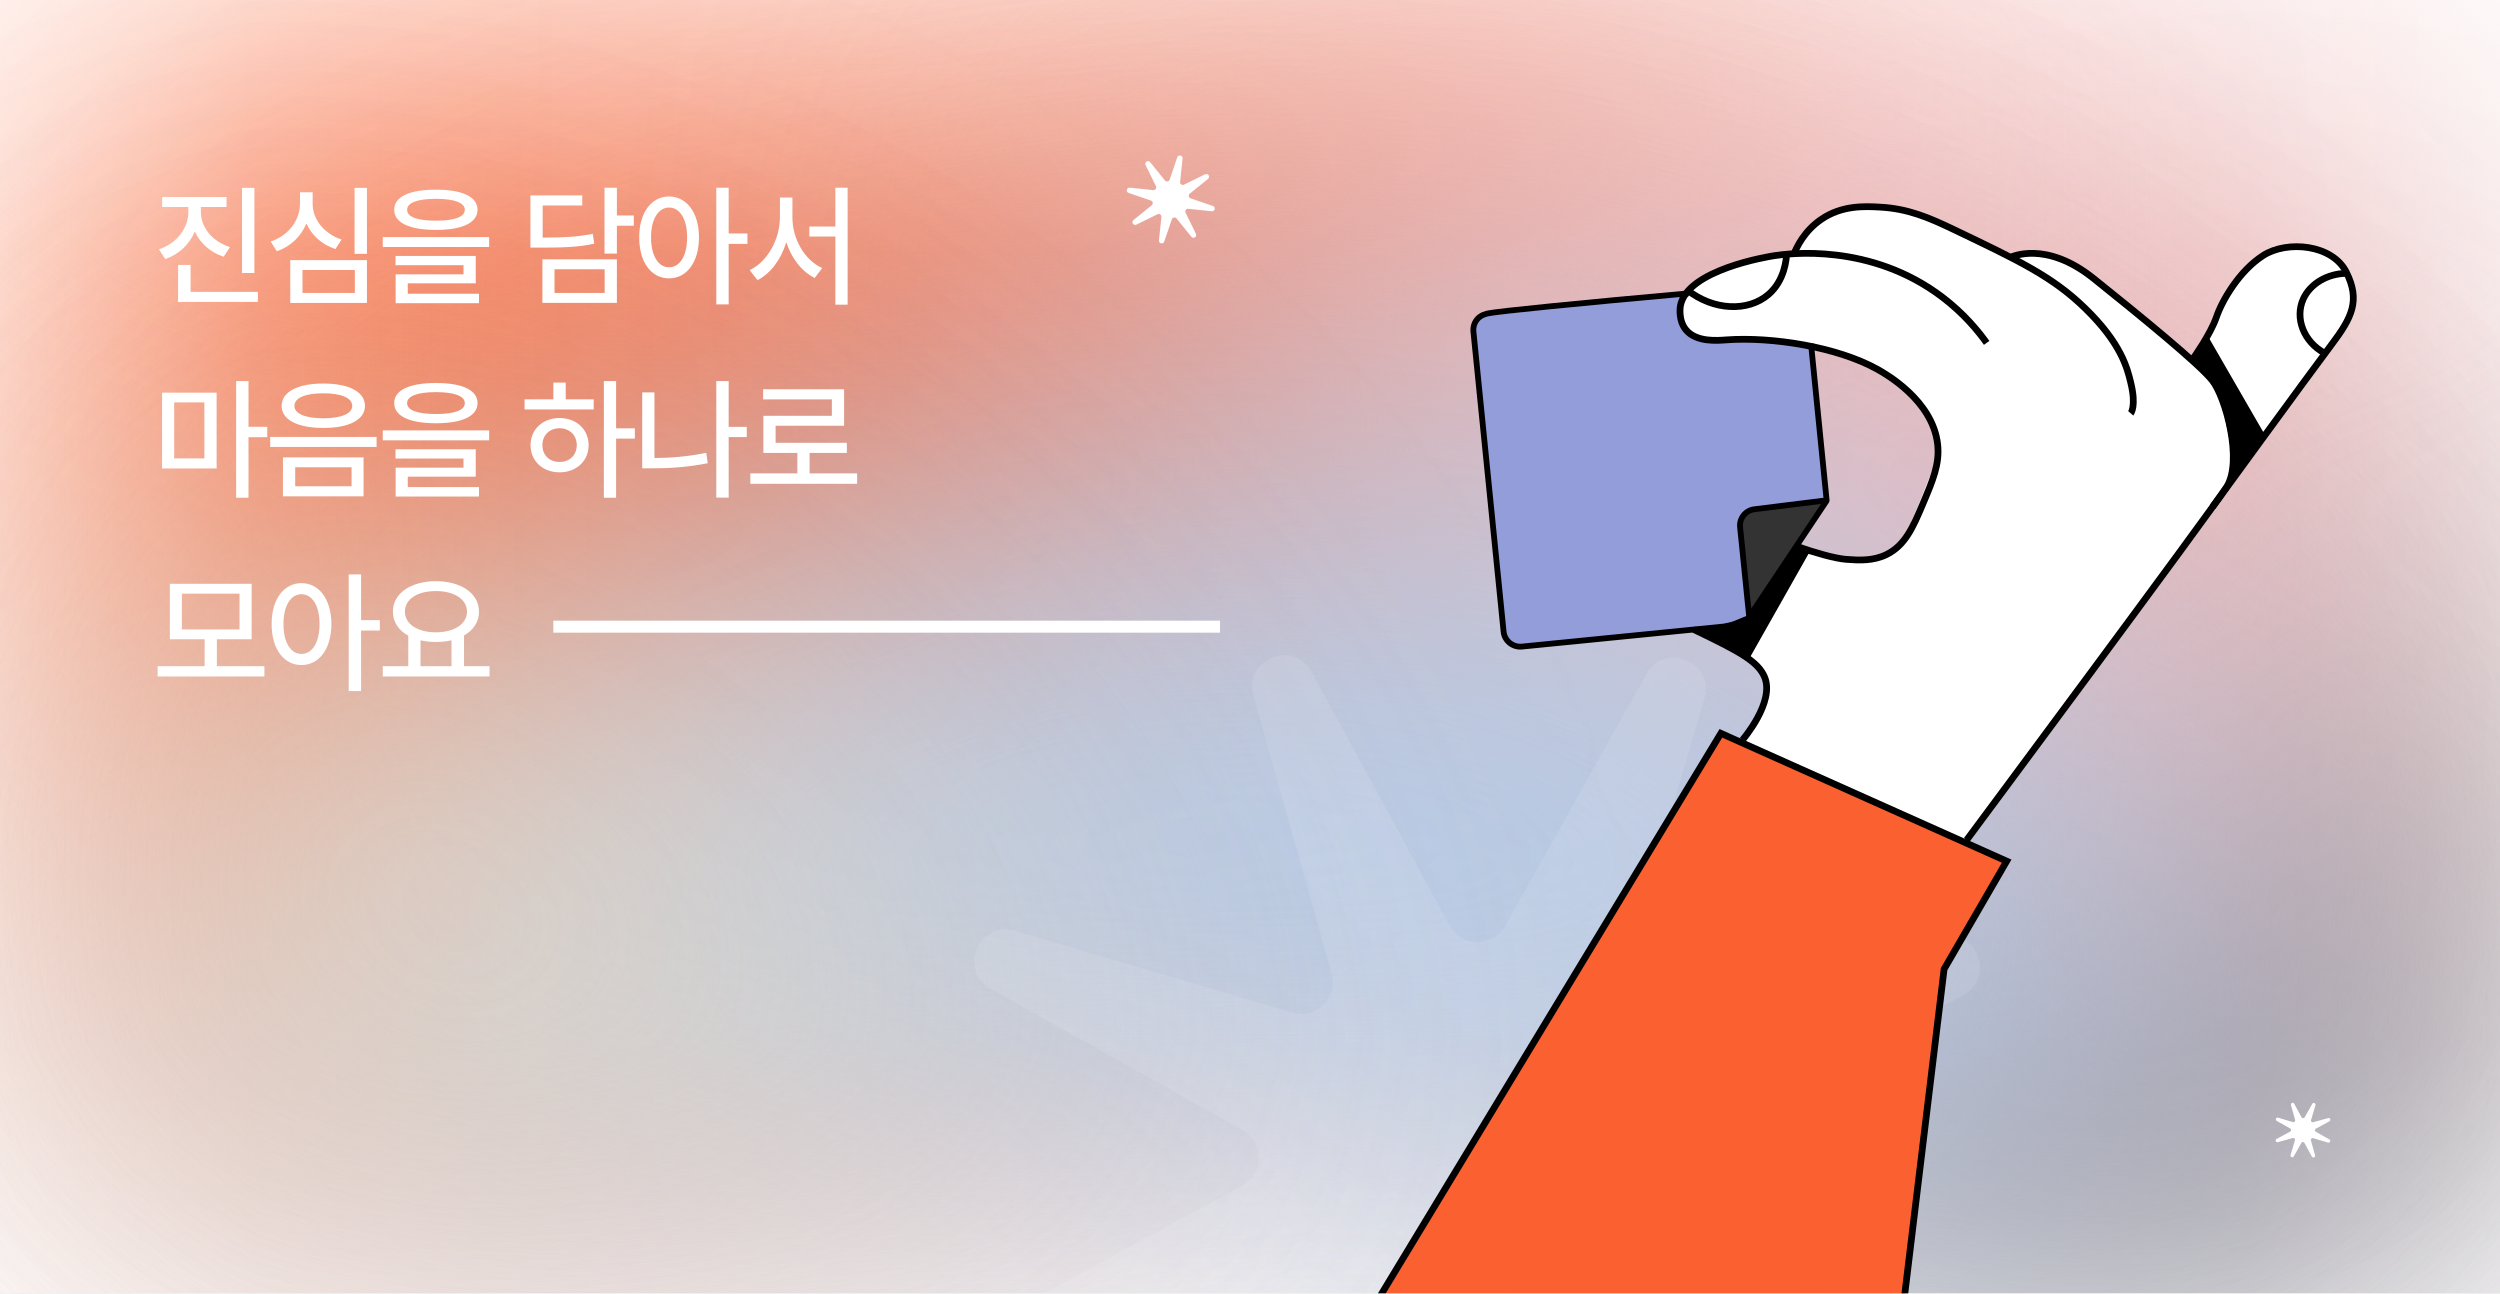
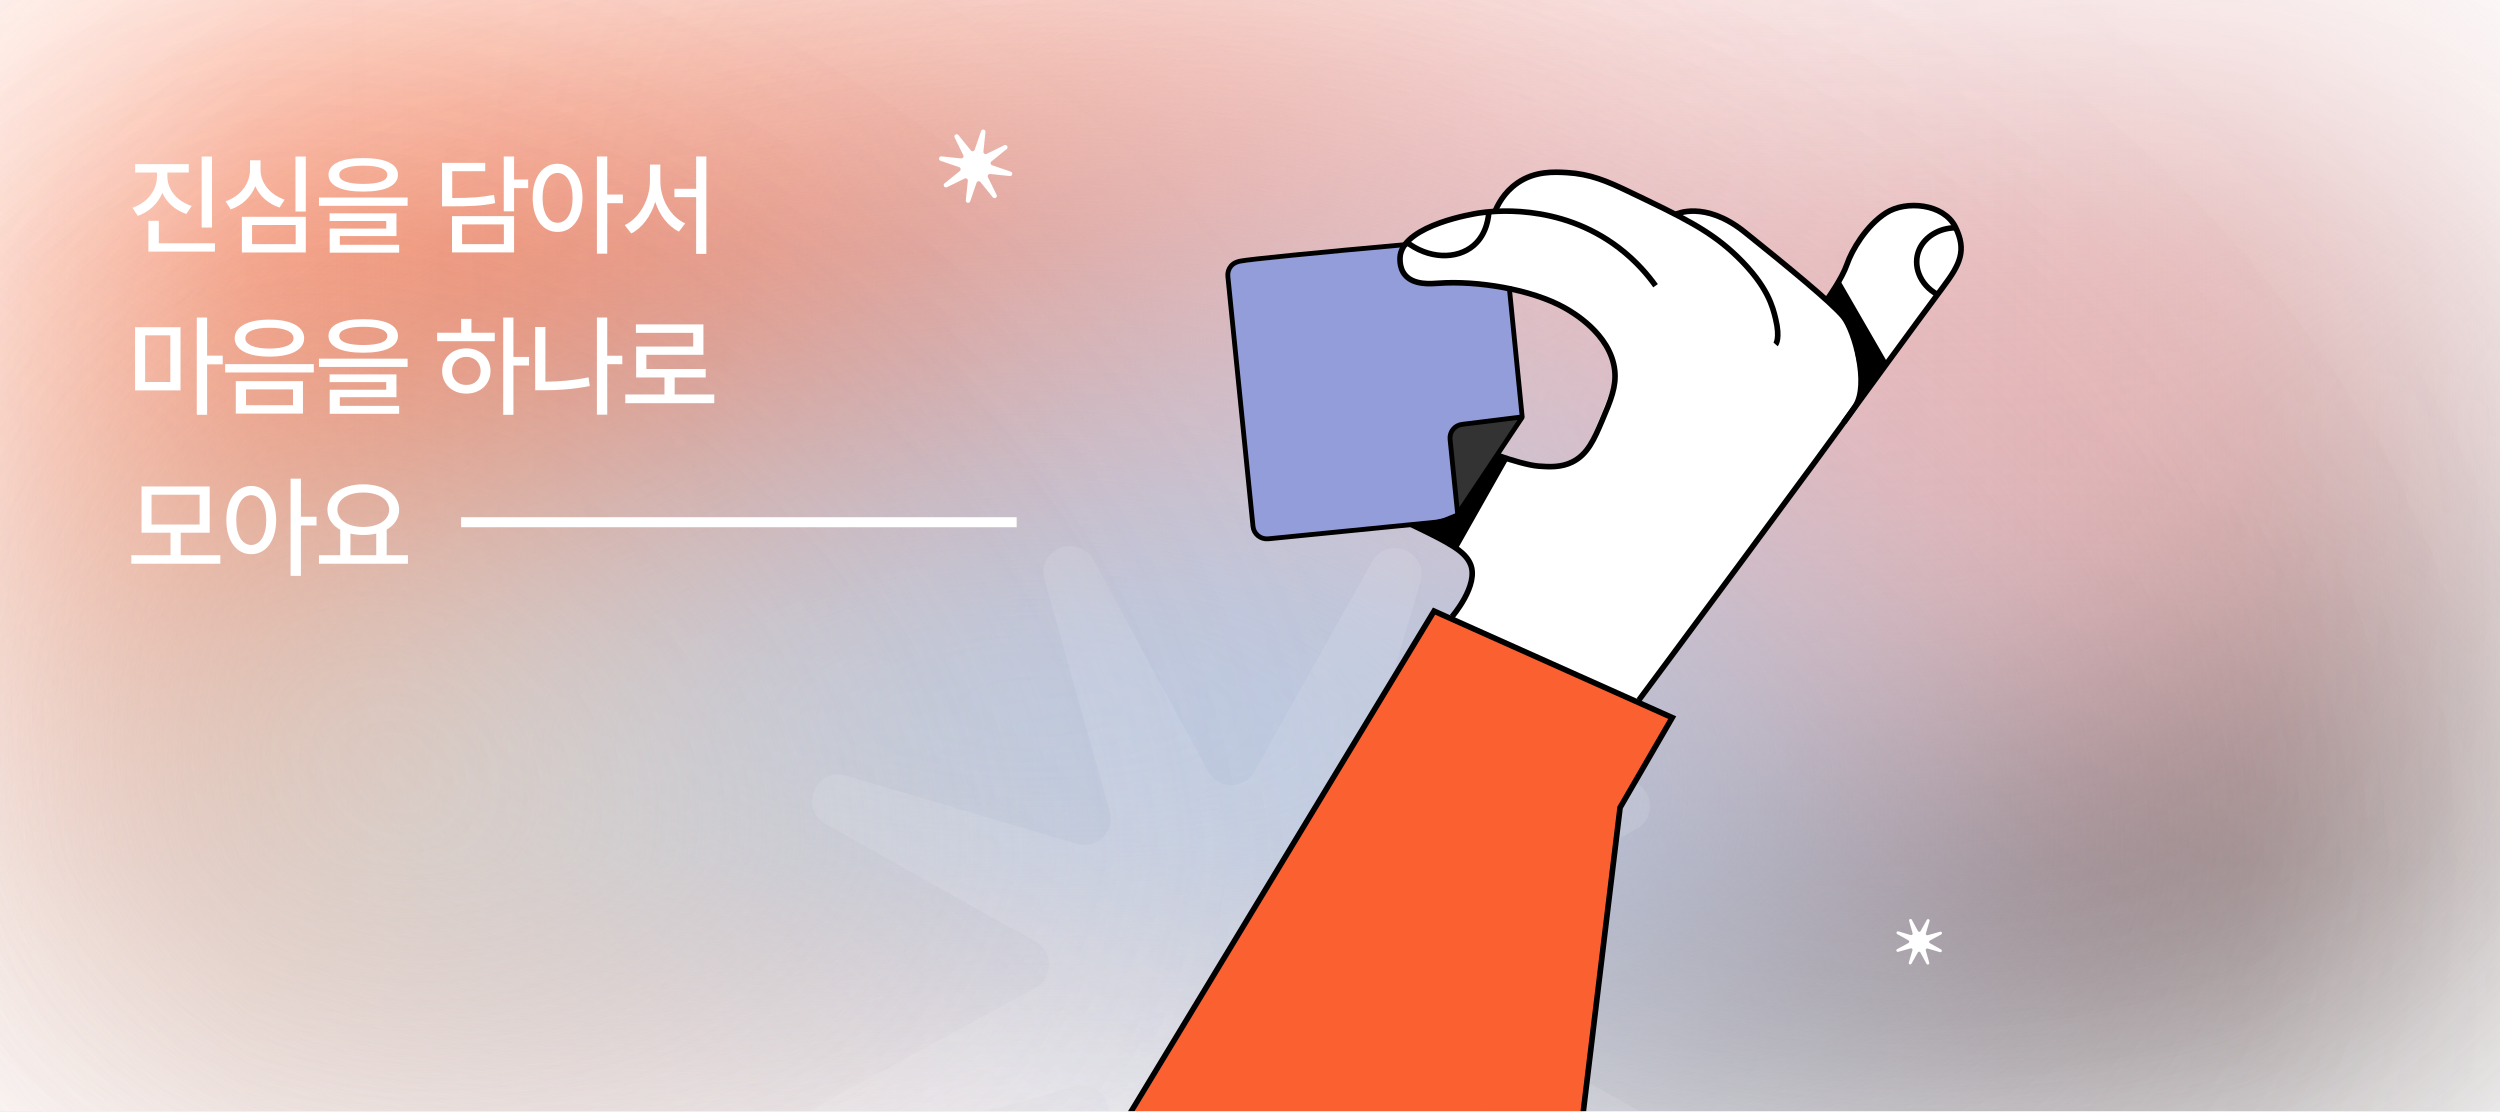
- <svg xmlns="http://www.w3.org/2000/svg" width="375" height="194" viewBox="0 0 375 194" fill="none">
+ <svg xmlns="http://www.w3.org/2000/svg" width="450" height="200" viewBox="0 0 450 200" fill="none">
  <g clip-path="url(#clip0_5367_2534)">
-     <mask id="mask0_5367_2534" style="mask-type:alpha" maskUnits="userSpaceOnUse" x="0" y="0" width="375" height="201">
-       <rect width="375" height="201" fill="white" />
+     <mask id="mask0_5367_2534" style="mask-type:alpha" maskUnits="userSpaceOnUse" x="0" y="0" width="450" height="207">
+       <rect width="450" height="207" fill="white" />
    </mask>
    <g mask="url(#mask0_5367_2534)">
-       <rect x="-5" y="-5" width="386" height="260" fill="white" />
+       <rect x="-5" y="-5" width="461" height="266" fill="white" />
    </g>
-     <mask id="mask1_5367_2534" style="mask-type:alpha" maskUnits="userSpaceOnUse" x="-14" y="-31" width="417" height="353">
-       <rect x="-13.5" y="-30.5" width="416" height="352" rx="5.5" fill="#191919" stroke="#191919" />
+     <mask id="mask1_5367_2534" style="mask-type:alpha" maskUnits="userSpaceOnUse" x="-14" y="-31" width="492" height="360">
+       <rect x="-13.5" y="-30.5" width="491" height="358" rx="5.5" fill="#191919" stroke="#191919" />
    </mask>
    <g mask="url(#mask1_5367_2534)">
      <g filter="url(#filter0_f_5367_2534)">
        <ellipse cx="401.5" cy="228" rx="167.5" ry="144" fill="#191919" />
      </g>
      <g filter="url(#filter1_f_5367_2534)">
        <ellipse cx="69" cy="22" rx="200" ry="144" fill="#FA6030" />
      </g>
      <g filter="url(#filter2_f_5367_2534)">
        <ellipse cx="341.5" cy="14" rx="167.5" ry="144" fill="#EFB6B6" />
      </g>
      <g filter="url(#filter3_f_5367_2534)">
        <ellipse cx="186.5" cy="213.5" rx="175.5" ry="155.5" fill="#B3CBE8" />
      </g>
      <g opacity="0.7" filter="url(#filter4_f_5367_2534)">
        <ellipse cx="14" cy="237" rx="160" ry="165" fill="#E5E2CE" />
      </g>
    </g>
    <path opacity="0.1" d="M246.968 101.119C249.738 96.181 257.271 99.359 255.667 104.788L243.391 146.337C242.332 149.921 245.636 153.268 249.234 152.255L290.938 140.521C296.388 138.987 299.468 146.561 294.494 149.266L256.435 169.965C253.152 171.751 253.121 176.454 256.381 178.282L294.168 199.473C299.106 202.243 295.929 209.776 290.499 208.172L248.95 195.897C245.366 194.838 242.019 198.141 243.032 201.739L254.766 243.443C256.3 248.893 248.726 251.973 246.021 247L225.322 208.94C223.536 205.657 218.833 205.626 217.005 208.886L195.814 246.673C193.044 251.612 185.511 248.434 187.115 243.004L199.39 201.455C200.449 197.871 197.146 194.524 193.548 195.537L151.844 207.271C146.394 208.805 143.314 201.231 148.287 198.526L186.347 177.827C189.63 176.041 189.661 171.339 186.401 169.511L148.614 148.319C143.675 145.549 146.853 138.016 152.283 139.62L193.832 151.896C197.416 152.955 200.763 149.651 199.75 146.053L188.016 104.349C186.482 98.899 194.056 95.819 196.761 100.793L217.46 138.852C219.246 142.135 223.948 142.166 225.777 138.906L246.968 101.119Z" fill="white" />
    <path d="M346.838 165.575C346.992 165.301 347.409 165.478 347.319 165.779L346.657 168.01C346.598 168.208 346.781 168.394 346.98 168.338L349.221 167.71C349.523 167.626 349.693 168.046 349.418 168.195L347.372 169.304C347.19 169.403 347.188 169.664 347.368 169.765L349.397 170.906C349.67 171.06 349.493 171.477 349.193 171.388L346.962 170.725C346.763 170.666 346.578 170.849 346.634 171.049L347.261 173.289C347.346 173.591 346.926 173.761 346.776 173.486L345.667 171.44C345.568 171.258 345.308 171.256 345.206 171.436L344.066 173.465C343.912 173.738 343.495 173.561 343.584 173.261L344.246 171.03C344.305 170.831 344.122 170.646 343.923 170.702L341.682 171.329C341.38 171.414 341.21 170.994 341.486 170.844L343.531 169.735C343.713 169.636 343.715 169.376 343.535 169.274L341.507 168.134C341.233 167.98 341.41 167.563 341.711 167.652L343.941 168.314C344.14 168.373 344.326 168.19 344.27 167.991L343.642 165.75C343.558 165.448 343.978 165.278 344.127 165.554L345.236 167.599C345.335 167.781 345.595 167.783 345.697 167.603L346.838 165.575Z" fill="white" />
    <path d="M176.589 23.601C176.746 23.139 177.435 23.291 177.384 23.776L177.014 27.287C176.98 27.607 177.312 27.839 177.602 27.697L180.77 26.141C181.208 25.926 181.587 26.52 181.208 26.827L178.464 29.047C178.214 29.25 178.285 29.649 178.59 29.753L181.93 30.893C182.392 31.051 182.24 31.739 181.755 31.688L178.245 31.318C177.924 31.284 177.692 31.617 177.834 31.906L179.39 35.074C179.605 35.512 179.011 35.892 178.704 35.512L176.484 32.769C176.281 32.518 175.882 32.589 175.778 32.894L174.638 36.234C174.481 36.696 173.792 36.545 173.843 36.059L174.213 32.549C174.247 32.229 173.914 31.997 173.625 32.139L170.457 33.695C170.019 33.91 169.64 33.316 170.019 33.009L172.763 30.788C173.013 30.586 172.942 30.186 172.637 30.082L169.297 28.943C168.835 28.785 168.987 28.096 169.472 28.148L172.982 28.517C173.303 28.551 173.535 28.219 173.393 27.93L171.837 24.762C171.621 24.324 172.216 23.944 172.523 24.324L174.743 27.067C174.946 27.317 175.345 27.247 175.449 26.942L176.589 23.601Z" fill="white" />
    <path d="M30.129 31.812C30.129 34.078 31.799 36.207 34.504 37.066L33.547 38.512C31.535 37.848 30.021 36.471 29.221 34.723C28.439 36.627 26.877 38.131 24.797 38.863L23.84 37.398C26.564 36.471 28.244 34.205 28.254 31.812V31.051H24.328V29.547H33.977V31.051H30.129V31.812ZM26.711 45.289V39.742H28.586V43.785H38.684V45.289H26.711ZM36.301 40.953V28.18H38.156V40.953H36.301ZM55.041 28.18V38.082H53.186V28.18H55.041ZM40.608 36.227C43.342 35.309 44.993 32.984 45.002 30.543V28.844H46.897V30.543C46.887 32.906 48.577 35.035 51.233 35.934L50.315 37.359C48.284 36.685 46.75 35.309 45.959 33.512C45.178 35.435 43.625 36.959 41.526 37.691L40.608 36.227ZM43.538 45.445V39.02H55.041V45.445H43.538ZM45.373 43.941H53.225V40.504H45.373V43.941ZM65.384 28.453C69.329 28.443 71.624 29.508 71.634 31.461C71.624 33.424 69.329 34.488 65.384 34.488C61.438 34.488 59.124 33.424 59.134 31.461C59.124 29.508 61.438 28.443 65.384 28.453ZM57.415 37.047V35.562H73.372V37.047H57.415ZM59.329 39.781V38.395H71.36V42.496H61.165V44.059H71.848V45.484H59.348V41.148H69.524V39.781H59.329ZM61.067 31.461C61.057 32.545 62.6 33.102 65.384 33.102C68.186 33.102 69.729 32.545 69.719 31.461C69.729 30.426 68.186 29.82 65.384 29.82C62.6 29.82 61.057 30.426 61.067 31.461ZM92.533 28.16V32.32H95.072V33.863H92.533V38.043H90.677V28.16H92.533ZM79.564 37.145V29.312H87.338V30.816H81.4V35.641C84.808 35.641 86.722 35.504 88.919 35.074L89.134 36.559C86.771 37.057 84.701 37.145 80.951 37.145H79.564ZM81.361 45.426V38.902H92.533V45.426H81.361ZM83.177 43.941H90.697V40.387H83.177V43.941ZM100.355 29.469C102.973 29.479 104.838 31.861 104.848 35.602C104.838 39.381 102.973 41.764 100.355 41.754C97.738 41.764 95.873 39.381 95.883 35.602C95.873 31.861 97.738 29.479 100.355 29.469ZM97.66 35.602C97.65 38.385 98.764 40.094 100.355 40.094C101.977 40.094 103.07 38.385 103.07 35.602C103.07 32.857 101.977 31.139 100.355 31.129C98.764 31.139 97.65 32.857 97.66 35.602ZM107.445 45.66V28.16H109.301V35.016H112.113V36.578H109.301V45.66H107.445ZM118.862 32.613C118.862 35.816 120.659 39.01 123.334 40.211L122.202 41.695C120.219 40.699 118.715 38.727 117.944 36.334C117.172 38.853 115.649 40.982 113.627 42.027L112.455 40.523C115.17 39.225 116.977 35.855 116.987 32.613V29.625H118.862V32.613ZM121.401 35.484V33.98H125.307V28.16H127.143V45.699H125.307V35.484H121.401ZM32.492 58.898V70.266H24.309V58.898H32.492ZM26.125 68.762H30.656V60.363H26.125V68.762ZM35.422 74.66V57.16H37.277V64.016H40.09V65.578H37.277V74.66H35.422ZM48.498 57.531C52.336 57.522 54.739 58.772 54.748 60.891C54.739 62.971 52.336 64.201 48.498 64.191C44.67 64.201 42.239 62.971 42.248 60.891C42.239 58.772 44.67 57.522 48.498 57.531ZM40.53 67.043V65.539H56.487V67.043H40.53ZM42.444 74.445V68.606H54.534V74.445H42.444ZM44.163 60.891C44.153 62.053 45.803 62.736 48.498 62.746C51.174 62.736 52.844 62.053 52.834 60.891C52.844 59.68 51.174 58.986 48.498 58.996C45.803 58.986 44.153 59.68 44.163 60.891ZM44.28 72.941H52.737V70.09H44.28V72.941ZM65.384 57.453C69.329 57.443 71.624 58.508 71.634 60.461C71.624 62.424 69.329 63.488 65.384 63.488C61.438 63.488 59.124 62.424 59.134 60.461C59.124 58.508 61.438 57.443 65.384 57.453ZM57.415 66.047V64.562H73.372V66.047H57.415ZM59.329 68.781V67.394H71.36V71.496H61.165V73.059H71.848V74.484H59.348V70.148H69.524V68.781H59.329ZM61.067 60.461C61.057 61.545 62.6 62.102 65.384 62.102C68.186 62.102 69.729 61.545 69.719 60.461C69.729 59.426 68.186 58.82 65.384 58.82C62.6 58.82 61.057 59.426 61.067 60.461ZM92.416 57.16V64.25H95.228V65.793H92.416V74.66H90.58V57.16H92.416ZM78.685 61.418V59.895H83.002V57.395H84.857V59.895H89.056V61.418H78.685ZM79.584 66.769C79.584 64.387 81.419 62.707 83.939 62.707C86.449 62.707 88.285 64.387 88.294 66.769C88.285 69.172 86.449 70.842 83.939 70.852C81.419 70.842 79.584 69.172 79.584 66.769ZM81.361 66.769C81.351 68.293 82.445 69.309 83.939 69.289C85.423 69.309 86.507 68.293 86.517 66.769C86.507 65.275 85.423 64.24 83.939 64.231C82.445 64.24 81.351 65.275 81.361 66.769ZM112.016 64.035V65.559H109.301V74.641H107.445V57.16H109.301V64.035H112.016ZM96.332 70.246V58.859H98.168V68.703C100.609 68.693 103.158 68.488 105.941 67.922L106.156 69.484C103.158 70.08 100.404 70.256 97.777 70.246H96.332ZM128.569 71.008V72.57H112.553V71.008H119.604V67.941H114.506V62.375H124.78V59.914H114.467V58.391H126.616V63.859H116.342V66.418H127.026V67.941H121.44V71.008H128.569ZM39.66 99.93V101.473H23.645V99.93H30.695V95.887H25.48V87.566H37.746V95.887H32.531V99.93H39.66ZM27.277 94.422H35.93V89.051H27.277V94.422ZM45.217 87.469C47.834 87.478 49.7 89.861 49.709 93.602C49.7 97.381 47.834 99.764 45.217 99.754C42.6 99.764 40.735 97.381 40.745 93.602C40.735 89.861 42.6 87.478 45.217 87.469ZM42.522 93.602C42.512 96.385 43.625 98.094 45.217 98.094C46.838 98.094 47.932 96.385 47.932 93.602C47.932 90.857 46.838 89.139 45.217 89.129C43.625 89.139 42.512 90.857 42.522 93.602ZM52.307 103.66V86.16H54.163V93.016H56.975V94.578H54.163V103.66H52.307ZM73.43 99.93V101.473H57.415V99.93H61.243V95.359C59.807 94.568 58.928 93.318 58.938 91.746C58.928 88.992 61.634 87.186 65.384 87.176C69.143 87.186 71.848 88.992 71.848 91.746C71.848 93.289 71.009 94.529 69.602 95.32V99.93H73.43ZM60.735 91.746C60.735 93.621 62.639 94.842 65.384 94.852C68.108 94.842 70.042 93.621 70.052 91.746C70.042 89.861 68.108 88.66 65.384 88.66C62.639 88.66 60.735 89.861 60.735 91.746ZM63.079 99.93H67.727V96.043C67.014 96.209 66.223 96.297 65.384 96.297C64.563 96.297 63.782 96.209 63.079 96.043V99.93Z" fill="white" />
    <path d="M222.482 47.449C222.482 47.449 220.909 47.645 221.17 50.275C221.431 52.905 225.567 94.301 225.567 94.301C225.567 94.301 225.853 97.084 227.659 96.998C229.464 96.912 259.818 93.71 259.818 93.71L262.024 93.306L260.984 79.776C260.984 79.776 260.641 77.829 263.554 77.468C266.472 77.107 273.974 75.307 273.974 75.307L271.967 52.205C271.967 52.205 267.014 51.093 264.822 51.19C262.536 50.522 257.884 51.598 256.107 51.19C254.33 50.782 252.453 50.025 252.321 48.497C252.189 46.969 252.417 44.966 252.417 44.966L253.125 44L222.482 47.449Z" fill="#929DD9" />
    <path d="M262.509 91.934L261.316 81.33C261.316 81.33 259.847 77.303 262.854 76.719C265.862 76.136 273.844 75.198 273.844 75.198L262.509 91.934Z" fill="#333333" />
    <path d="M261.739 111.194C261.739 111.194 264.76 106.994 265.188 104.677C265.616 102.36 263.693 99.616 263.693 99.616L253.609 94.427L262.321 93.483L269.118 82.04C269.118 82.04 273.465 83.891 276.229 84.024C278.989 84.153 283.682 84.282 285.18 81.535C286.678 78.787 290.116 69.813 290.116 69.813C290.116 69.813 291.097 64.835 288.483 61.714C285.869 58.594 281.218 54.157 277.128 53.138C273.037 52.12 264.956 50.538 261.55 50.667C258.144 50.796 254.378 52.069 252.87 49.476C251.361 46.883 251.739 43.773 254.603 41.901C257.467 40.029 263.565 38.171 265.541 38.034C267.516 37.898 269.3 37.746 269.3 37.746C269.3 37.746 270.825 33.855 273.546 32.56C276.267 31.265 282.116 29.716 288.129 32.316C294.142 34.917 301.628 38.174 301.628 38.174C301.628 38.174 307.002 37.143 310.961 39.293C316.539 43.54 328.752 53.903 328.752 53.903L332.238 48.412C332.238 48.412 333.855 42.833 337.354 40.017C340.852 37.202 342.887 35.911 348.022 37.625C353.158 39.34 353.368 45.874 352.28 47.793C351.192 49.712 327.996 81.215 327.996 81.215L294.613 126L261.739 111.194Z" fill="white" />
    <path d="M200 207H284.153L291.837 144.942L301 129.105L258.362 110L200 207Z" fill="#FA6030" />
    <path d="M284.156 207L291.615 145.363L301 129.173L258.131 110L200 206.024" stroke="black" stroke-width="1.013" stroke-miterlimit="10" />
    <path d="M269.576 81.975C272.211 82.904 275.233 83.772 276.926 83.903C278.859 84.052 280.995 84.165 283.007 83.165C285.784 81.786 286.951 79.06 288.361 75.741C289.922 72.068 290.97 69.604 290.648 66.662C289.915 60.018 282.731 56.019 281.607 55.391C275.591 52.041 265.82 50.488 258.951 50.981C257.688 51.073 254.502 51.378 252.924 49.513C251.693 48.059 252.04 45.996 252.061 45.868C253.042 40.469 265.261 38.487 266.145 38.352C268.16 38.044 280.577 36.342 291.407 44.613C294.582 47.038 296.701 49.619 298 51.431" stroke="black" stroke-width="1.013" stroke-miterlimit="10" />
    <path d="M261.366 111C261.366 111 266.286 105.306 264.676 101.535C263.656 99.15 260.805 97.674 254.074 94.427" stroke="black" stroke-width="1.013" stroke-miterlimit="10" />
    <path d="M319.609 62C319.609 62 320.488 60.987 319.609 57.384C319.1 55.291 318.232 51.547 312.715 46.197C307.874 41.503 302.898 39.124 292.95 34.371C289.274 32.613 286.206 31.308 282.066 31.071C279.621 30.93 276.279 30.785 273.179 32.91C270.648 34.642 269.491 37.053 269 38.313" stroke="black" stroke-width="1.013" stroke-miterlimit="10" />
    <path d="M301.625 38.582C301.625 38.582 306.823 35.988 314.018 41.753C321.213 47.518 329.799 54.535 331.821 57.044C333.84 59.55 336.492 69.201 333.969 73.087C331.445 76.973 295 126 295 126" stroke="black" stroke-width="1.013" stroke-miterlimit="10" />
    <path d="M329 53.738C329 53.738 331.585 50.12 332.452 47.591C333.314 45.062 335.907 40.606 339.489 38.317C343.067 36.029 349.858 36.63 351.957 40.846C354.056 45.062 352.82 47.591 349.735 51.687C346.649 55.783 331.882 76.041 331.882 76.041" stroke="black" stroke-width="1.013" stroke-miterlimit="10" />
    <path d="M253 43.431C257.047 46.662 262.235 46.769 265.257 44.181C267.717 42.072 267.96 38.849 268 38" stroke="black" stroke-width="1.013" stroke-miterlimit="10" />
    <path d="M352 41C349.102 41.028 346.525 42.563 345.488 44.854C344.204 47.7 345.511 51.261 348.735 53" stroke="black" stroke-width="1.013" stroke-miterlimit="10" />
    <path d="M263 93.039C261.55 93.351 260.1 93.659 258.651 93.971L228.294 96.988C226.909 97.124 225.676 96.12 225.539 94.746L221.013 49.742C220.944 49.053 221.16 48.404 221.568 47.906C222.116 47.239 222.931 47.066 223.267 46.998C224.94 46.668 236.889 45.471 253.284 44" stroke="black" stroke-width="0.872" stroke-miterlimit="10" />
    <path d="M273.654 75.086C270.174 75.517 266.695 75.949 263.219 76.381C261.863 76.515 260.875 77.729 261.013 79.084L262.378 92.526L274 75.107C273.231 67.403 272.465 59.703 271.695 52" stroke="black" stroke-width="0.872" stroke-miterlimit="10" stroke-linecap="square" stroke-linejoin="bevel" />
    <path d="M271.365 82.918L262.272 99L254 94.498L259.368 93.453L262.388 92.211C264.687 88.807 266.988 85.404 269.286 82C269.856 82.398 270.795 82.52 271.365 82.918Z" fill="black" />
    <path d="M329 54.242L332.026 57.41L333.42 60.897L334.611 66.953L334.826 71.402L339.56 64.932L330.941 50L329 54.242Z" fill="black" />
    <path d="M83 94H183" stroke="white" stroke-width="1.8" />
  </g>
  <defs>
-     <filter id="filter0_f_5367_2534" x="34" y="-116" width="735" height="688" filterUnits="userSpaceOnUse" color-interpolation-filters="sRGB">
+     <filter id="filter0_f_5367_2534" x="34" y="-116" width="810" height="694" filterUnits="userSpaceOnUse" color-interpolation-filters="sRGB">
      <feFlood flood-opacity="0" result="BackgroundImageFix" />
      <feBlend mode="normal" in="SourceGraphic" in2="BackgroundImageFix" result="shape" />
      <feGaussianBlur stdDeviation="100" result="effect1_foregroundBlur_5367_2534" />
    </filter>
-     <filter id="filter1_f_5367_2534" x="-331" y="-322" width="800" height="688" filterUnits="userSpaceOnUse" color-interpolation-filters="sRGB">
+     <filter id="filter1_f_5367_2534" x="-331" y="-322" width="875" height="694" filterUnits="userSpaceOnUse" color-interpolation-filters="sRGB">
      <feFlood flood-opacity="0" result="BackgroundImageFix" />
      <feBlend mode="normal" in="SourceGraphic" in2="BackgroundImageFix" result="shape" />
      <feGaussianBlur stdDeviation="100" result="effect1_foregroundBlur_5367_2534" />
    </filter>
-     <filter id="filter2_f_5367_2534" x="-26" y="-330" width="735" height="688" filterUnits="userSpaceOnUse" color-interpolation-filters="sRGB">
+     <filter id="filter2_f_5367_2534" x="-26" y="-330" width="810" height="694" filterUnits="userSpaceOnUse" color-interpolation-filters="sRGB">
      <feFlood flood-opacity="0" result="BackgroundImageFix" />
      <feBlend mode="normal" in="SourceGraphic" in2="BackgroundImageFix" result="shape" />
      <feGaussianBlur stdDeviation="100" result="effect1_foregroundBlur_5367_2534" />
    </filter>
-     <filter id="filter3_f_5367_2534" x="-189" y="-142" width="751" height="711" filterUnits="userSpaceOnUse" color-interpolation-filters="sRGB">
+     <filter id="filter3_f_5367_2534" x="-189" y="-142" width="826" height="717" filterUnits="userSpaceOnUse" color-interpolation-filters="sRGB">
      <feFlood flood-opacity="0" result="BackgroundImageFix" />
      <feBlend mode="normal" in="SourceGraphic" in2="BackgroundImageFix" result="shape" />
      <feGaussianBlur stdDeviation="100" result="effect1_foregroundBlur_5367_2534" />
    </filter>
-     <filter id="filter4_f_5367_2534" x="-346" y="-128" width="720" height="730" filterUnits="userSpaceOnUse" color-interpolation-filters="sRGB">
+     <filter id="filter4_f_5367_2534" x="-346" y="-128" width="795" height="730" filterUnits="userSpaceOnUse" color-interpolation-filters="sRGB">
      <feFlood flood-opacity="0" result="BackgroundImageFix" />
      <feBlend mode="normal" in="SourceGraphic" in2="BackgroundImageFix" result="shape" />
      <feGaussianBlur stdDeviation="100" result="effect1_foregroundBlur_5367_2534" />
    </filter>
    <clipPath id="clip0_5367_2534">
-       <rect width="375" height="194" fill="white" />
+       <rect width="450" height="200" fill="white" />
    </clipPath>
  </defs>
</svg>
